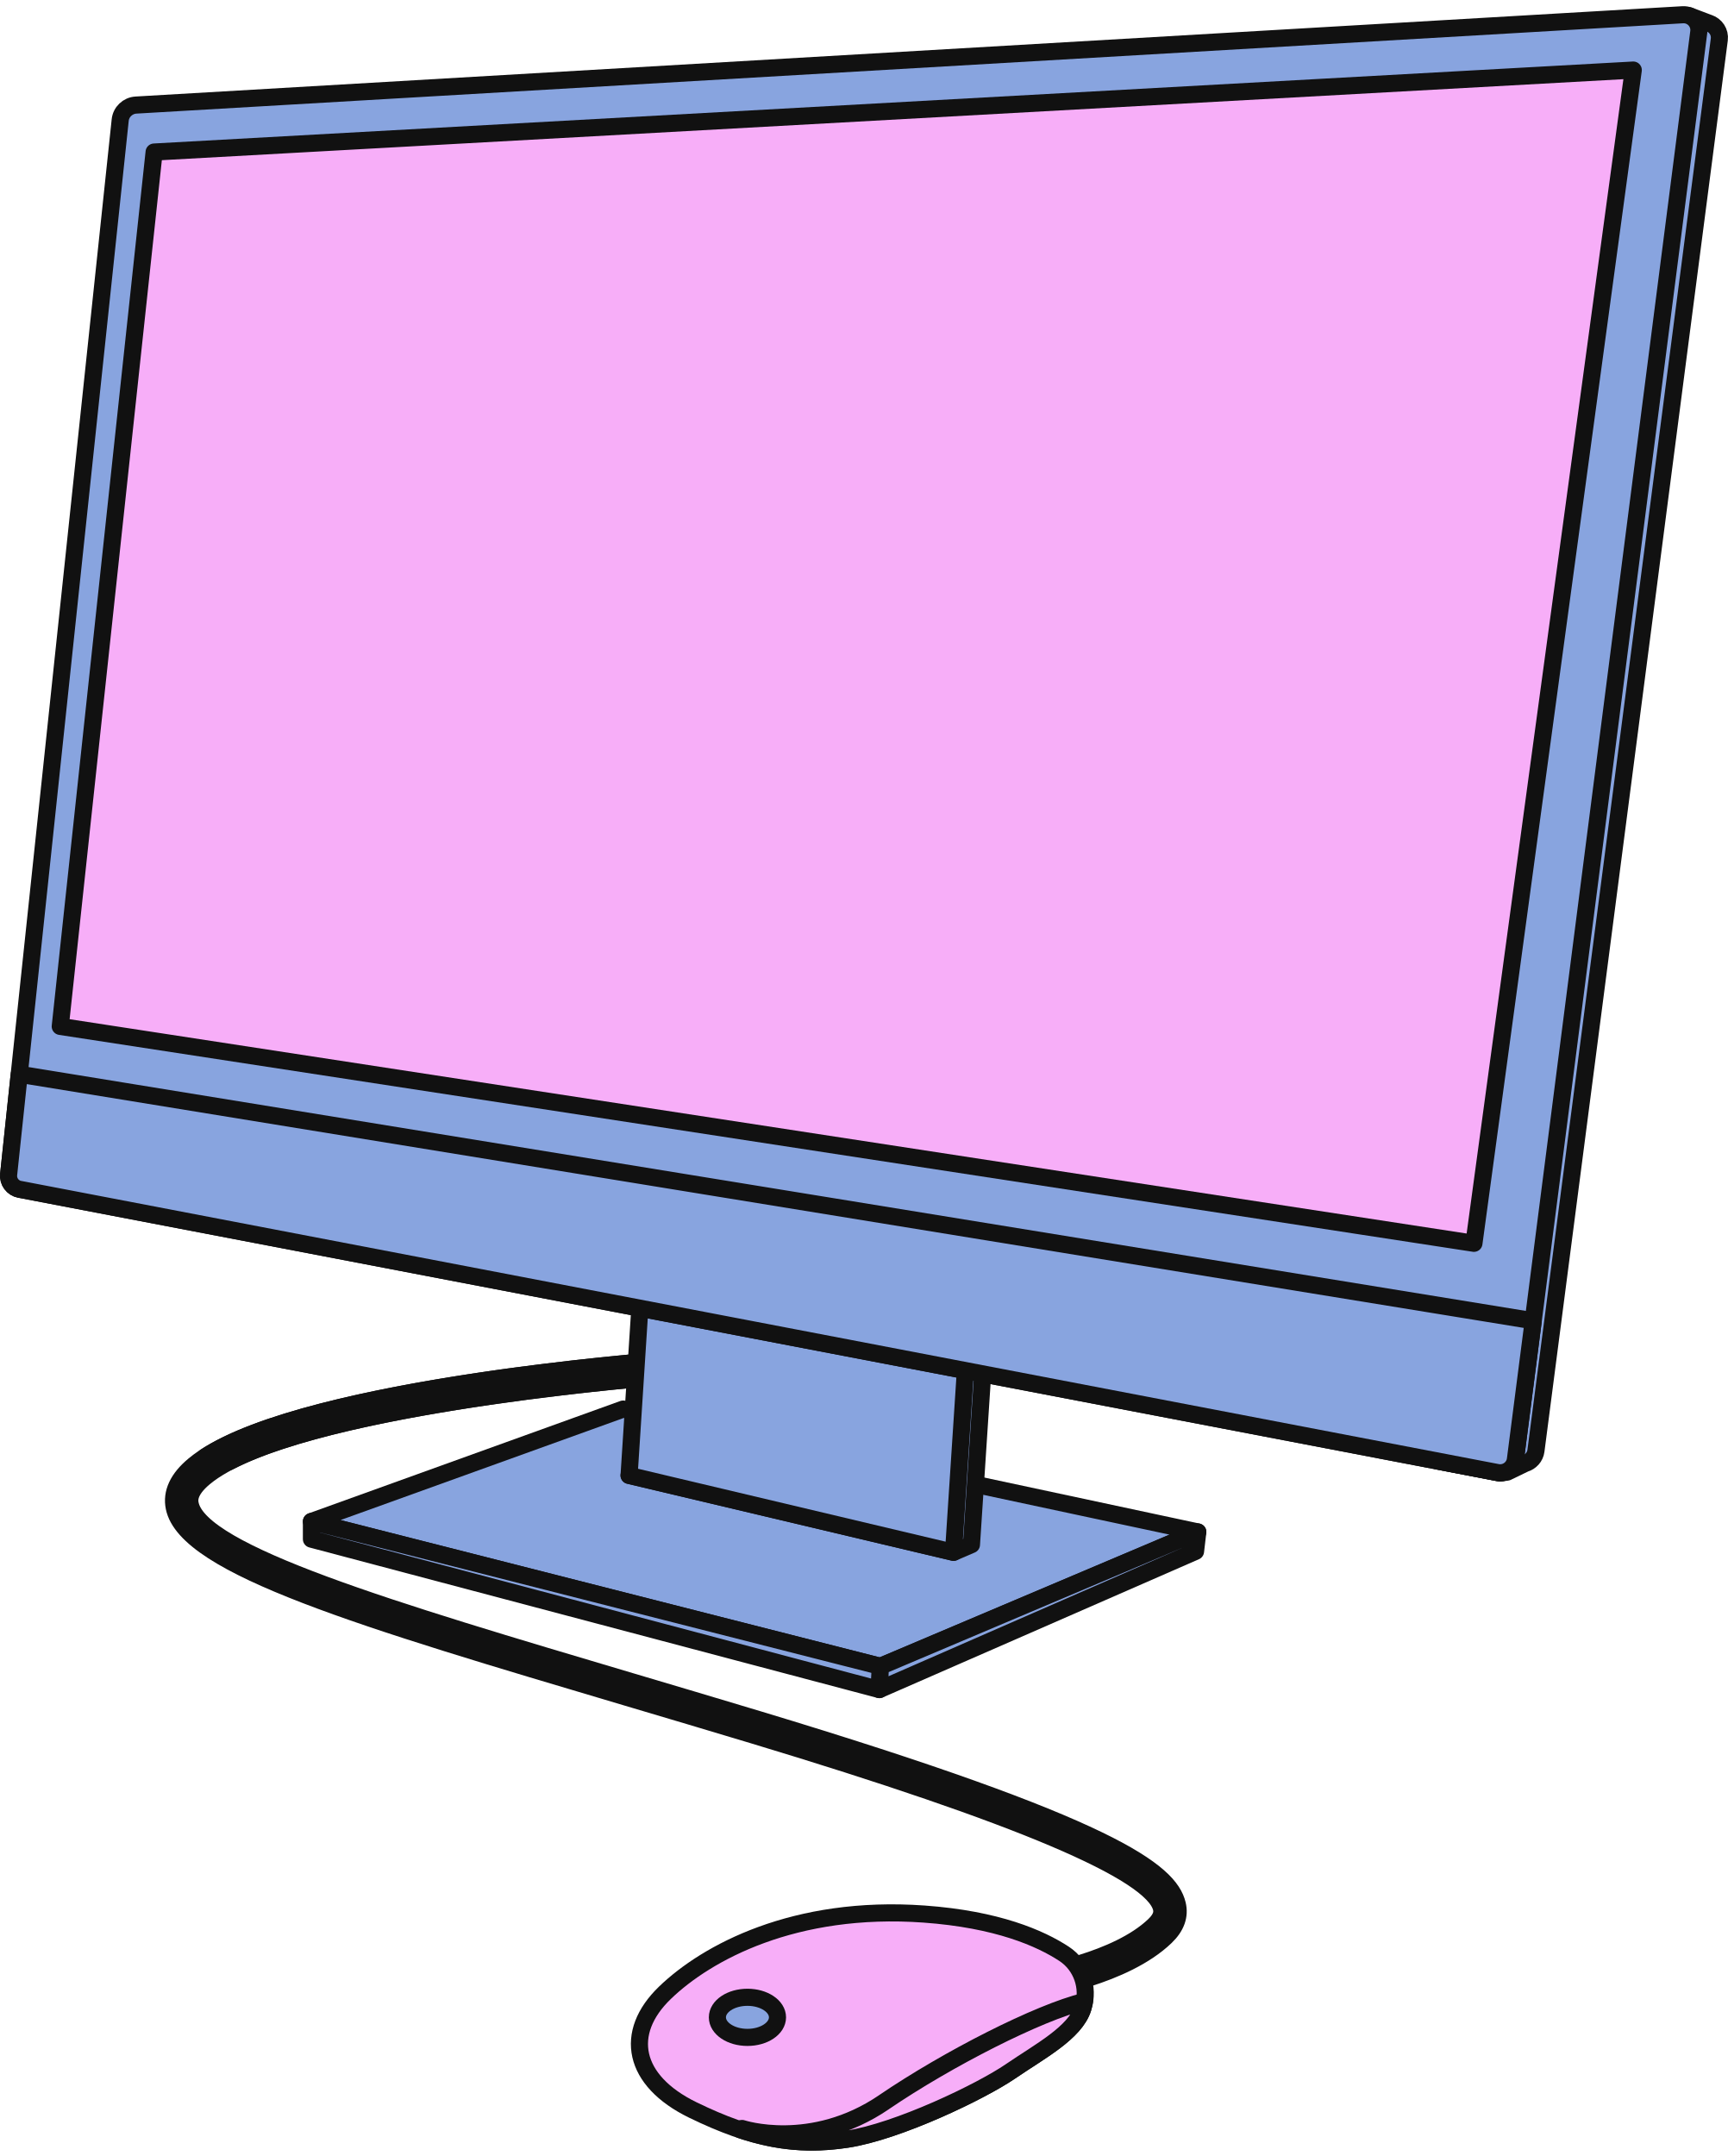
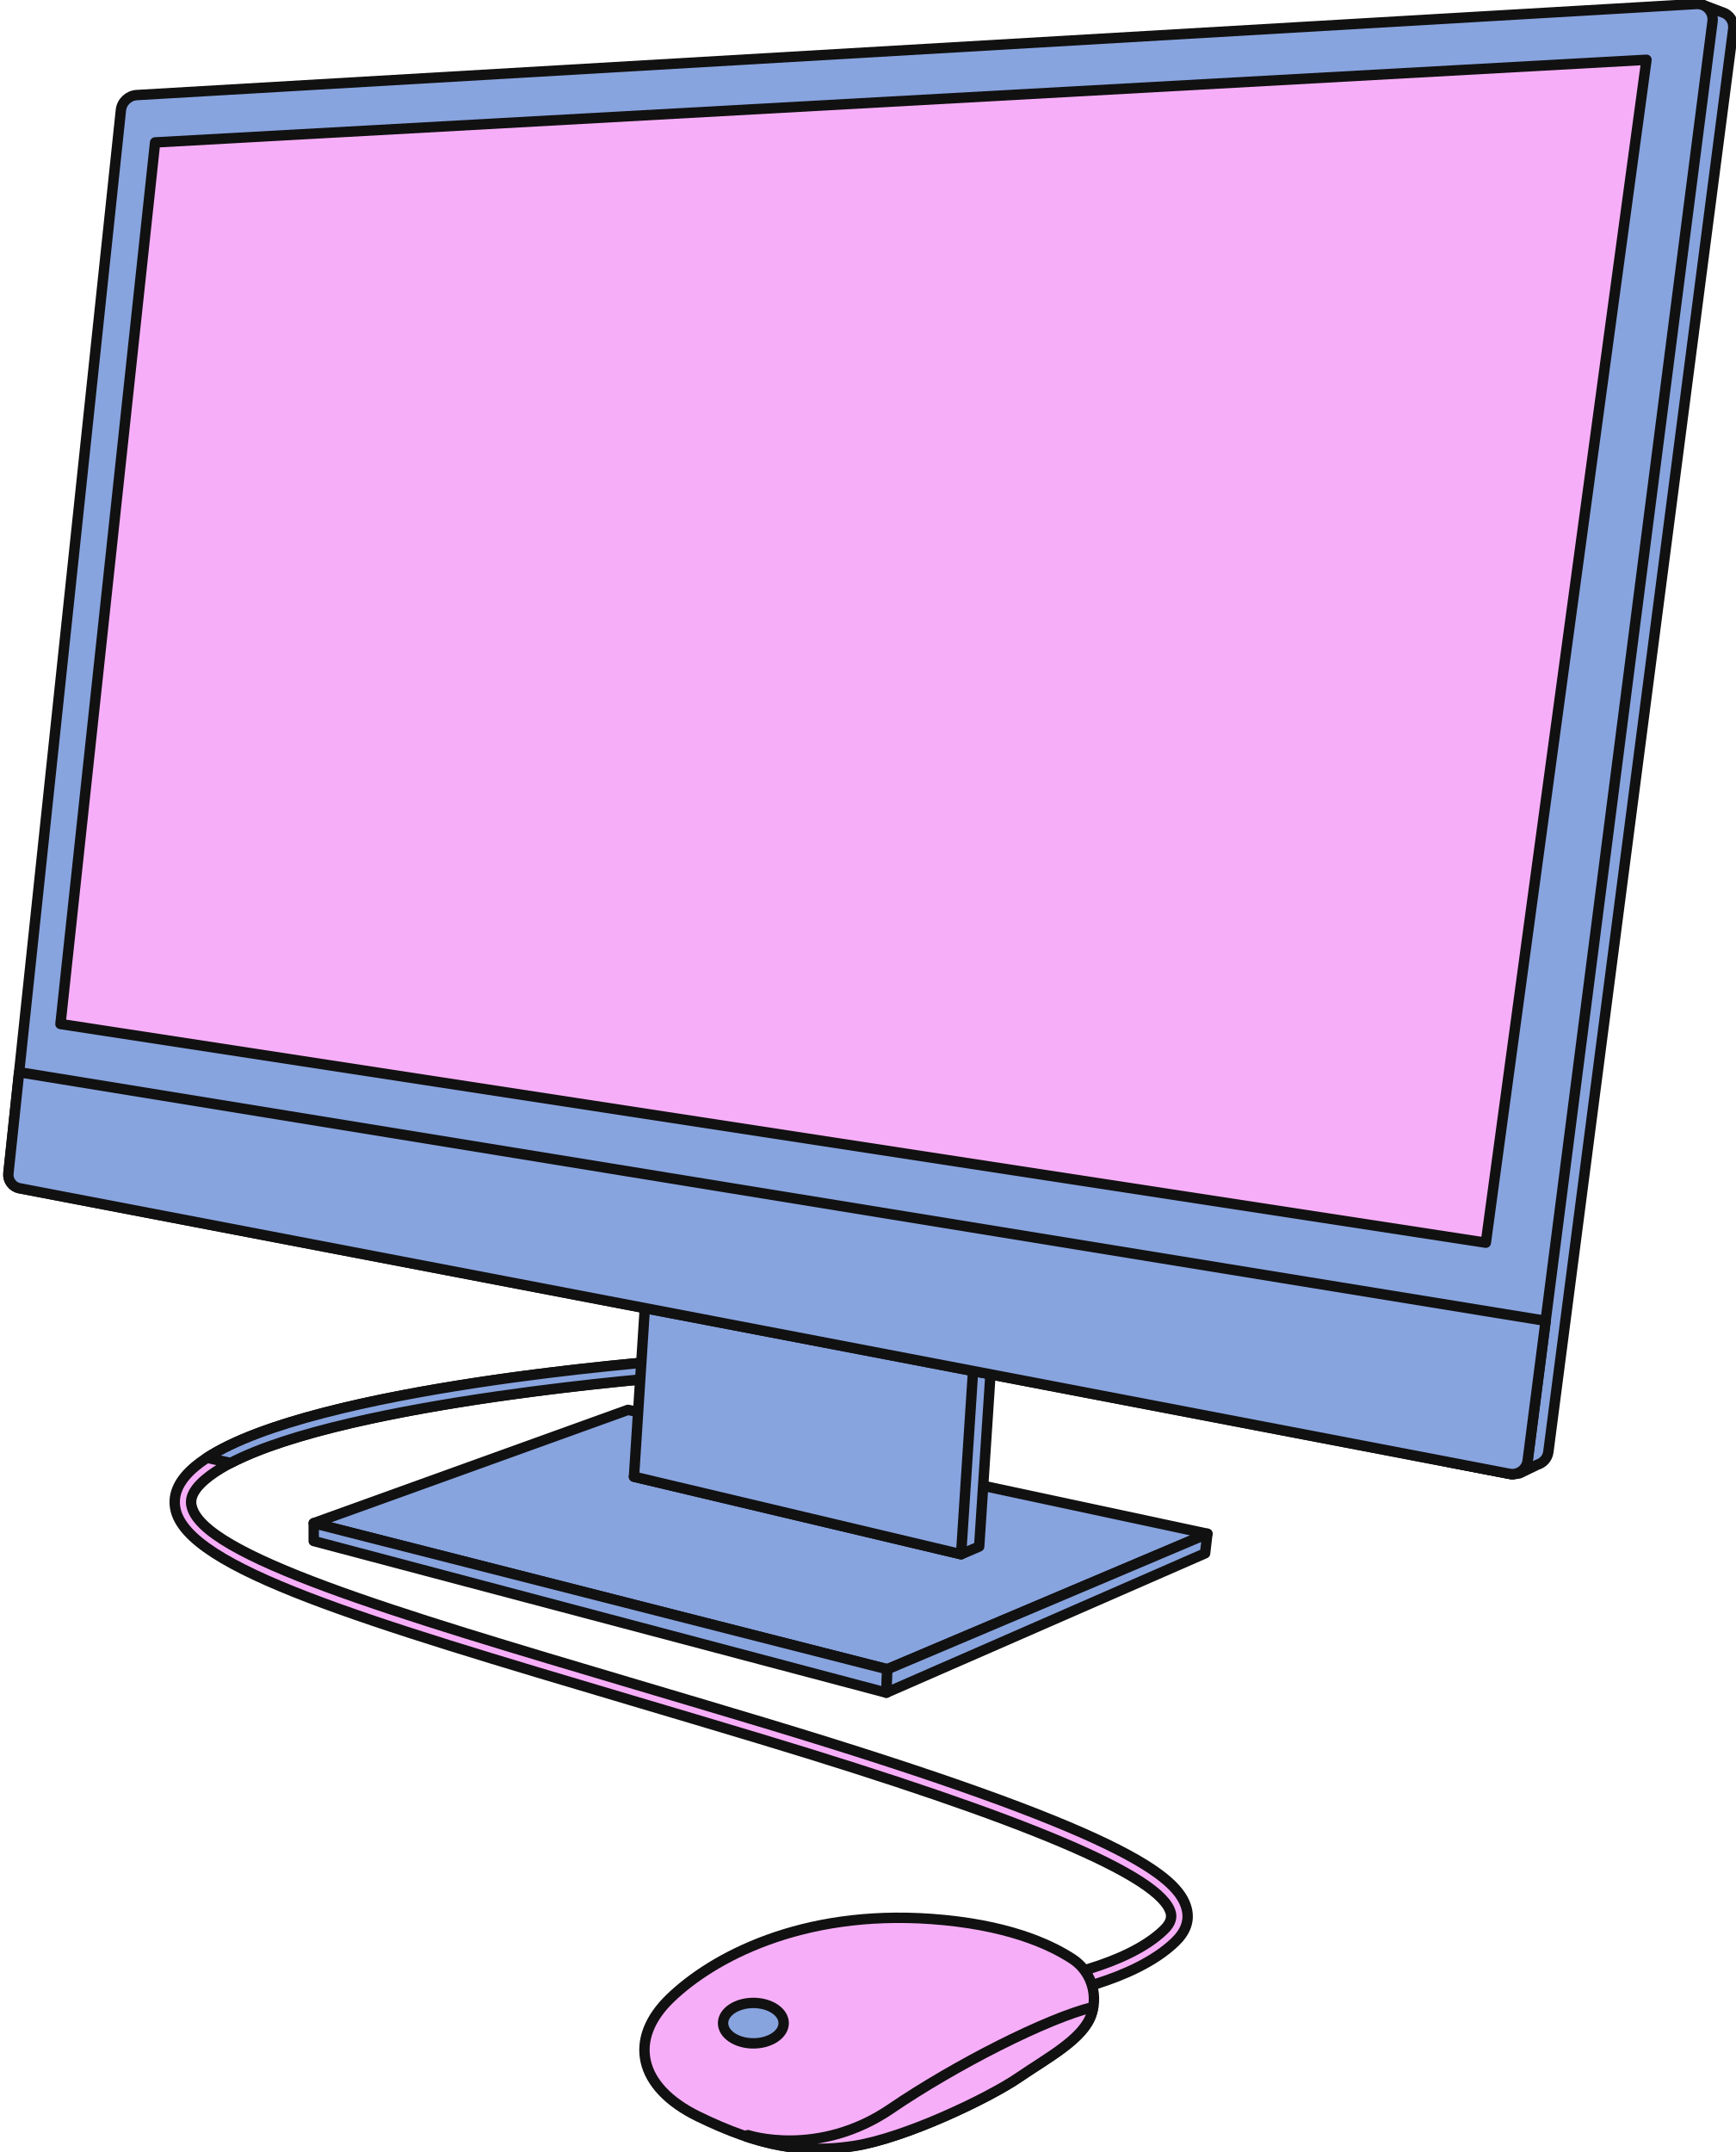
- <svg xmlns="http://www.w3.org/2000/svg" width="202" height="252" viewBox="0 0 202 252" fill="none">
-   <g id="Device">
-     <g id="Group">
-       <g id="Group_2">
-         <g id="Group_3">
-           <path id="Vector" d="M121.501 232.594L121.218 230.708C121.309 230.696 130.534 229.256 134.945 225.013C135.891 224.103 135.867 223.447 135.771 223.031C134.752 218.795 119.157 212.184 88.1 202.814C82.984 201.271 78.031 199.801 73.282 198.391C42.273 189.183 21.785 183.103 20.369 176.204C20.013 174.48 20.791 172.805 22.683 171.238C33.433 162.314 76.217 159.078 78.031 158.939L78.169 160.838C77.729 160.868 34.18 164.158 23.9 172.703C21.93 174.336 22.159 175.45 22.237 175.818C23.424 181.603 45.666 188.201 73.825 196.559C78.573 197.969 83.532 199.439 88.648 200.982C130.13 213.498 136.705 218.758 137.627 222.579C137.952 223.929 137.494 225.206 136.271 226.381C131.42 231.045 121.911 232.528 121.507 232.588L121.501 232.594Z" fill="#F7AEF8" stroke="#111111" stroke-width="2" stroke-linecap="round" stroke-linejoin="round" />
-           <path id="Vector_2" d="M24.027 170.256L26.775 170.852C40.538 163.688 77.754 160.874 78.158 160.843L78.019 158.945C76.272 159.072 36.591 162.079 24.027 170.256Z" fill="#88A4DF" stroke="#111111" stroke-width="2" stroke-linecap="round" stroke-linejoin="round" />
-         </g>
-         <g id="Group_4">
-           <path id="Vector_3" d="M126.619 234.633C127.342 232.289 126.444 229.722 124.395 228.372C121.623 226.553 116.58 224.335 108.023 223.721C92.88 222.636 82.6 228.228 77.737 232.916C72.868 237.604 73.953 243.19 80.985 246.619C88.017 250.042 93.067 250.945 99.014 250.042C104.962 249.138 114.7 244.456 118.122 242.112C121.545 239.767 125.697 237.604 126.595 234.718C126.601 234.688 126.613 234.658 126.619 234.633Z" fill="#F7AEF8" stroke="#111111" stroke-width="2" stroke-linecap="round" stroke-linejoin="round" />
-           <path id="Vector_4" d="M103.335 245.714C94.862 251.481 86.745 248.782 86.745 248.782L86.559 248.938C90.951 250.403 94.748 250.686 99.008 250.041C104.956 249.137 114.693 244.455 118.116 242.111C121.539 239.767 125.691 237.604 126.589 234.717C126.595 234.687 126.607 234.657 126.613 234.633C126.685 234.398 126.739 234.163 126.775 233.928C121.436 235.223 110.831 240.61 103.329 245.714H103.335Z" fill="#F7AEF8" stroke="#111111" stroke-width="2" stroke-linecap="round" stroke-linejoin="round" />
-         </g>
-         <path id="Vector_5" d="M90.889 235.793C90.889 237.089 89.317 238.137 87.376 238.137C85.436 238.137 83.863 237.089 83.863 235.793C83.863 234.498 85.436 233.449 87.376 233.449C89.317 233.449 90.889 234.498 90.889 235.793Z" fill="#88A4DF" stroke="#111111" stroke-width="2" stroke-linecap="round" stroke-linejoin="round" />
-       </g>
-       <g id="Group_5">
-         <g id="Group_6">
-           <g id="Group_7">
-             <path id="Vector_6" d="M72.845 164.697L36.406 177.834L102.914 194.766L140.021 179.057L72.845 164.697Z" fill="#88A4DF" stroke="#111111" stroke-width="2" stroke-linecap="round" stroke-linejoin="round" />
-             <path id="Vector_7" d="M36.406 177.834V179.901L102.799 197.484L102.914 194.767L36.406 177.834Z" fill="#88A4DF" stroke="#111111" stroke-width="2" stroke-linecap="round" stroke-linejoin="round" />
-             <path id="Vector_8" d="M102.915 194.766L140.023 179.057L139.758 181.328L102.801 197.484L102.915 194.766Z" fill="#88A4DF" stroke="#111111" stroke-width="2" stroke-linecap="round" stroke-linejoin="round" />
-           </g>
-           <path id="Vector_9" d="M77.136 148.309L75.636 171.55L73.539 172.448L111.466 181.439L113.563 180.541L115.214 155.359L77.136 148.309Z" fill="#88A4DF" stroke="#111111" stroke-width="2" stroke-linecap="round" stroke-linejoin="round" />
-           <path id="Vector_10" d="M75.034 149.215L73.539 172.451L111.466 181.441L113.111 156.259L75.034 149.215Z" fill="#88A4DF" stroke="#111111" stroke-width="2" stroke-linecap="round" stroke-linejoin="round" />
-           <g id="Group_8">
-             <path id="Vector_11" d="M199.773 2.705L197.502 1.844L194.332 2.037L194.067 2.904L16.966 13.444C16.002 13.498 15.213 14.245 15.116 15.209L3.408 136.263C3.318 137.089 3.884 137.848 4.697 138.005L169.855 169.653L168.023 170.755L175.344 172.177L176.194 172.063L178.261 171.063C178.924 170.87 179.454 170.309 179.551 169.574L200.985 4.622C201.099 3.742 200.557 2.965 199.773 2.699V2.705Z" fill="#88A4DF" stroke="#111111" stroke-width="2" stroke-linecap="round" stroke-linejoin="round" />
-             <path id="Vector_12" d="M14.05 14.047L1.009 137.264C0.919 138.09 1.486 138.849 2.299 139.006L175.037 172.106C176.049 172.299 177.02 171.6 177.152 170.575L198.586 3.743C198.731 2.628 197.827 1.658 196.706 1.724L15.899 12.281C14.935 12.335 14.146 13.083 14.05 14.047Z" fill="#88A4DF" stroke="#111111" stroke-width="2" stroke-linecap="round" stroke-linejoin="round" />
-             <path id="Vector_13" d="M18.016 17.771L7.043 119.97L172.303 145.321L190.929 8.189L18.016 17.771Z" fill="#F7AEF8" stroke="#111111" stroke-width="2" stroke-linecap="round" stroke-linejoin="round" />
-             <path id="Vector_14" d="M2.299 139.012L175.037 172.113C176.049 172.305 177.02 171.606 177.152 170.582L179.237 154.378L2.251 125.557L1.009 137.277C0.919 138.103 1.486 138.862 2.299 139.018V139.012Z" fill="#88A4DF" stroke="#111111" stroke-width="2" stroke-linecap="round" stroke-linejoin="round" />
-           </g>
-         </g>
-       </g>
-     </g>
-   </g>
+ <svg xmlns="http://www.w3.org/2000/svg" width="334" height="414" viewBox="0 0 334 414" fill="none">
+   <path d="M201.582 383.9L201.112 380.77C201.262 380.75 216.572 378.36 223.892 371.32C225.462 369.81 225.422 368.72 225.262 368.03C223.572 361 197.692 350.03 146.152 334.48C137.662 331.92 129.442 329.48 121.562 327.14C70.102 311.86 36.102 301.77 33.752 290.32C33.162 287.46 34.452 284.68 37.592 282.08C55.432 267.27 126.432 261.9 129.442 261.67L129.672 264.82C128.942 264.87 56.672 270.33 39.612 284.51C36.342 287.22 36.722 289.07 36.852 289.68C38.822 299.28 75.732 310.23 122.462 324.1C130.342 326.44 138.572 328.88 147.062 331.44C215.902 352.21 226.812 360.94 228.342 367.28C228.882 369.52 228.122 371.64 226.092 373.59C218.042 381.33 202.262 383.79 201.592 383.89L201.582 383.9Z" fill="#F7AEF8" stroke="#111111" stroke-width="2" stroke-linecap="round" stroke-linejoin="round" />
+   <path d="M39.824 280.45L44.384 281.44C67.224 269.55 128.984 264.88 129.654 264.83L129.424 261.68C126.524 261.89 60.674 266.88 39.824 280.45Z" fill="#88A4DF" stroke="#111111" stroke-width="2" stroke-linecap="round" stroke-linejoin="round" />
+   <path d="M210.073 387.28C211.273 383.39 209.783 379.13 206.383 376.89C201.783 373.87 193.413 370.19 179.213 369.17C154.083 367.37 137.023 376.65 128.953 384.43C120.873 392.21 122.673 401.48 134.343 407.17C146.013 412.85 154.393 414.35 164.263 412.85C174.133 411.35 190.293 403.58 195.973 399.69C201.653 395.8 208.543 392.21 210.033 387.42C210.043 387.37 210.063 387.32 210.073 387.28Z" fill="#F7AEF8" stroke="#111111" stroke-width="2" stroke-linecap="round" stroke-linejoin="round" />
+   <path d="M171.434 405.669C157.374 415.239 143.904 410.759 143.904 410.759L143.594 411.019C150.884 413.449 157.184 413.919 164.254 412.849C174.124 411.349 190.284 403.579 195.964 399.689C201.644 395.799 208.534 392.209 210.024 387.419C210.034 387.369 210.054 387.319 210.064 387.279C210.184 386.889 210.274 386.499 210.334 386.109C201.474 388.259 183.874 397.199 171.424 405.669H171.434Z" fill="#F7AEF8" stroke="#111111" stroke-width="2" stroke-linecap="round" stroke-linejoin="round" />
+   <path d="M150.781 389.21C150.781 391.36 148.171 393.1 144.951 393.1C141.731 393.1 139.121 391.36 139.121 389.21C139.121 387.06 141.731 385.32 144.951 385.32C148.171 385.32 150.781 387.06 150.781 389.21Z" fill="#88A4DF" stroke="#111111" stroke-width="2" stroke-linecap="round" stroke-linejoin="round" />
+   <path d="M120.829 271.229L60.359 293.029L170.729 321.129L232.309 295.059L120.829 271.229Z" fill="#88A4DF" stroke="#111111" stroke-width="2" stroke-linecap="round" stroke-linejoin="round" />
+   <path d="M60.359 293.029V296.459L170.539 325.639L170.729 321.129L60.359 293.029Z" fill="#88A4DF" stroke="#111111" stroke-width="2" stroke-linecap="round" stroke-linejoin="round" />
+   <path d="M170.729 321.129L232.309 295.059L231.869 298.829L170.539 325.639L170.729 321.129Z" fill="#88A4DF" stroke="#111111" stroke-width="2" stroke-linecap="round" stroke-linejoin="round" />
+   <path d="M127.95 244.029L125.46 282.599L121.98 284.089L184.92 299.009L188.4 297.519L191.14 255.729L127.95 244.029Z" fill="#88A4DF" stroke="#111111" stroke-width="2" stroke-linecap="round" stroke-linejoin="round" />
+   <path d="M124.46 245.529L121.98 284.089L184.92 299.009L187.65 257.219L124.46 245.529Z" fill="#88A4DF" stroke="#111111" stroke-width="2" stroke-linecap="round" stroke-linejoin="round" />
+   <path d="M331.472 2.399L327.702 0.969L322.442 1.289L322.002 2.729L28.102 20.219C26.502 20.309 25.192 21.549 25.032 23.149L5.602 224.039C5.452 225.409 6.392 226.669 7.742 226.929L281.822 279.449L278.782 281.279L290.932 283.639L292.342 283.449L295.772 281.789C296.872 281.469 297.752 280.539 297.912 279.319L333.482 5.579C333.672 4.119 332.772 2.829 331.472 2.389V2.399Z" fill="#88A4DF" stroke="#111111" stroke-width="2" stroke-linecap="round" stroke-linejoin="round" />
+   <path d="M23.261 21.219L1.621 225.699C1.471 227.069 2.411 228.329 3.761 228.589L290.421 283.519C292.101 283.839 293.711 282.679 293.931 280.979L329.501 4.119C329.741 2.269 328.241 0.659 326.381 0.769L26.331 18.289C24.731 18.379 23.421 19.619 23.261 21.219Z" fill="#88A4DF" stroke="#111111" stroke-width="2" stroke-linecap="round" stroke-linejoin="round" />
+   <path d="M29.843 27.398L11.633 196.998L285.883 239.068L316.793 11.498L29.843 27.398Z" fill="#F7AEF8" stroke="#111111" stroke-width="2" stroke-linecap="round" stroke-linejoin="round" />
+   <path d="M3.761 228.6L290.421 283.53C292.101 283.85 293.711 282.69 293.931 280.99L297.391 254.1L3.681 206.27L1.621 225.72C1.471 227.09 2.411 228.35 3.761 228.61V228.6Z" fill="#88A4DF" stroke="#111111" stroke-width="2" stroke-linecap="round" stroke-linejoin="round" />
</svg>
